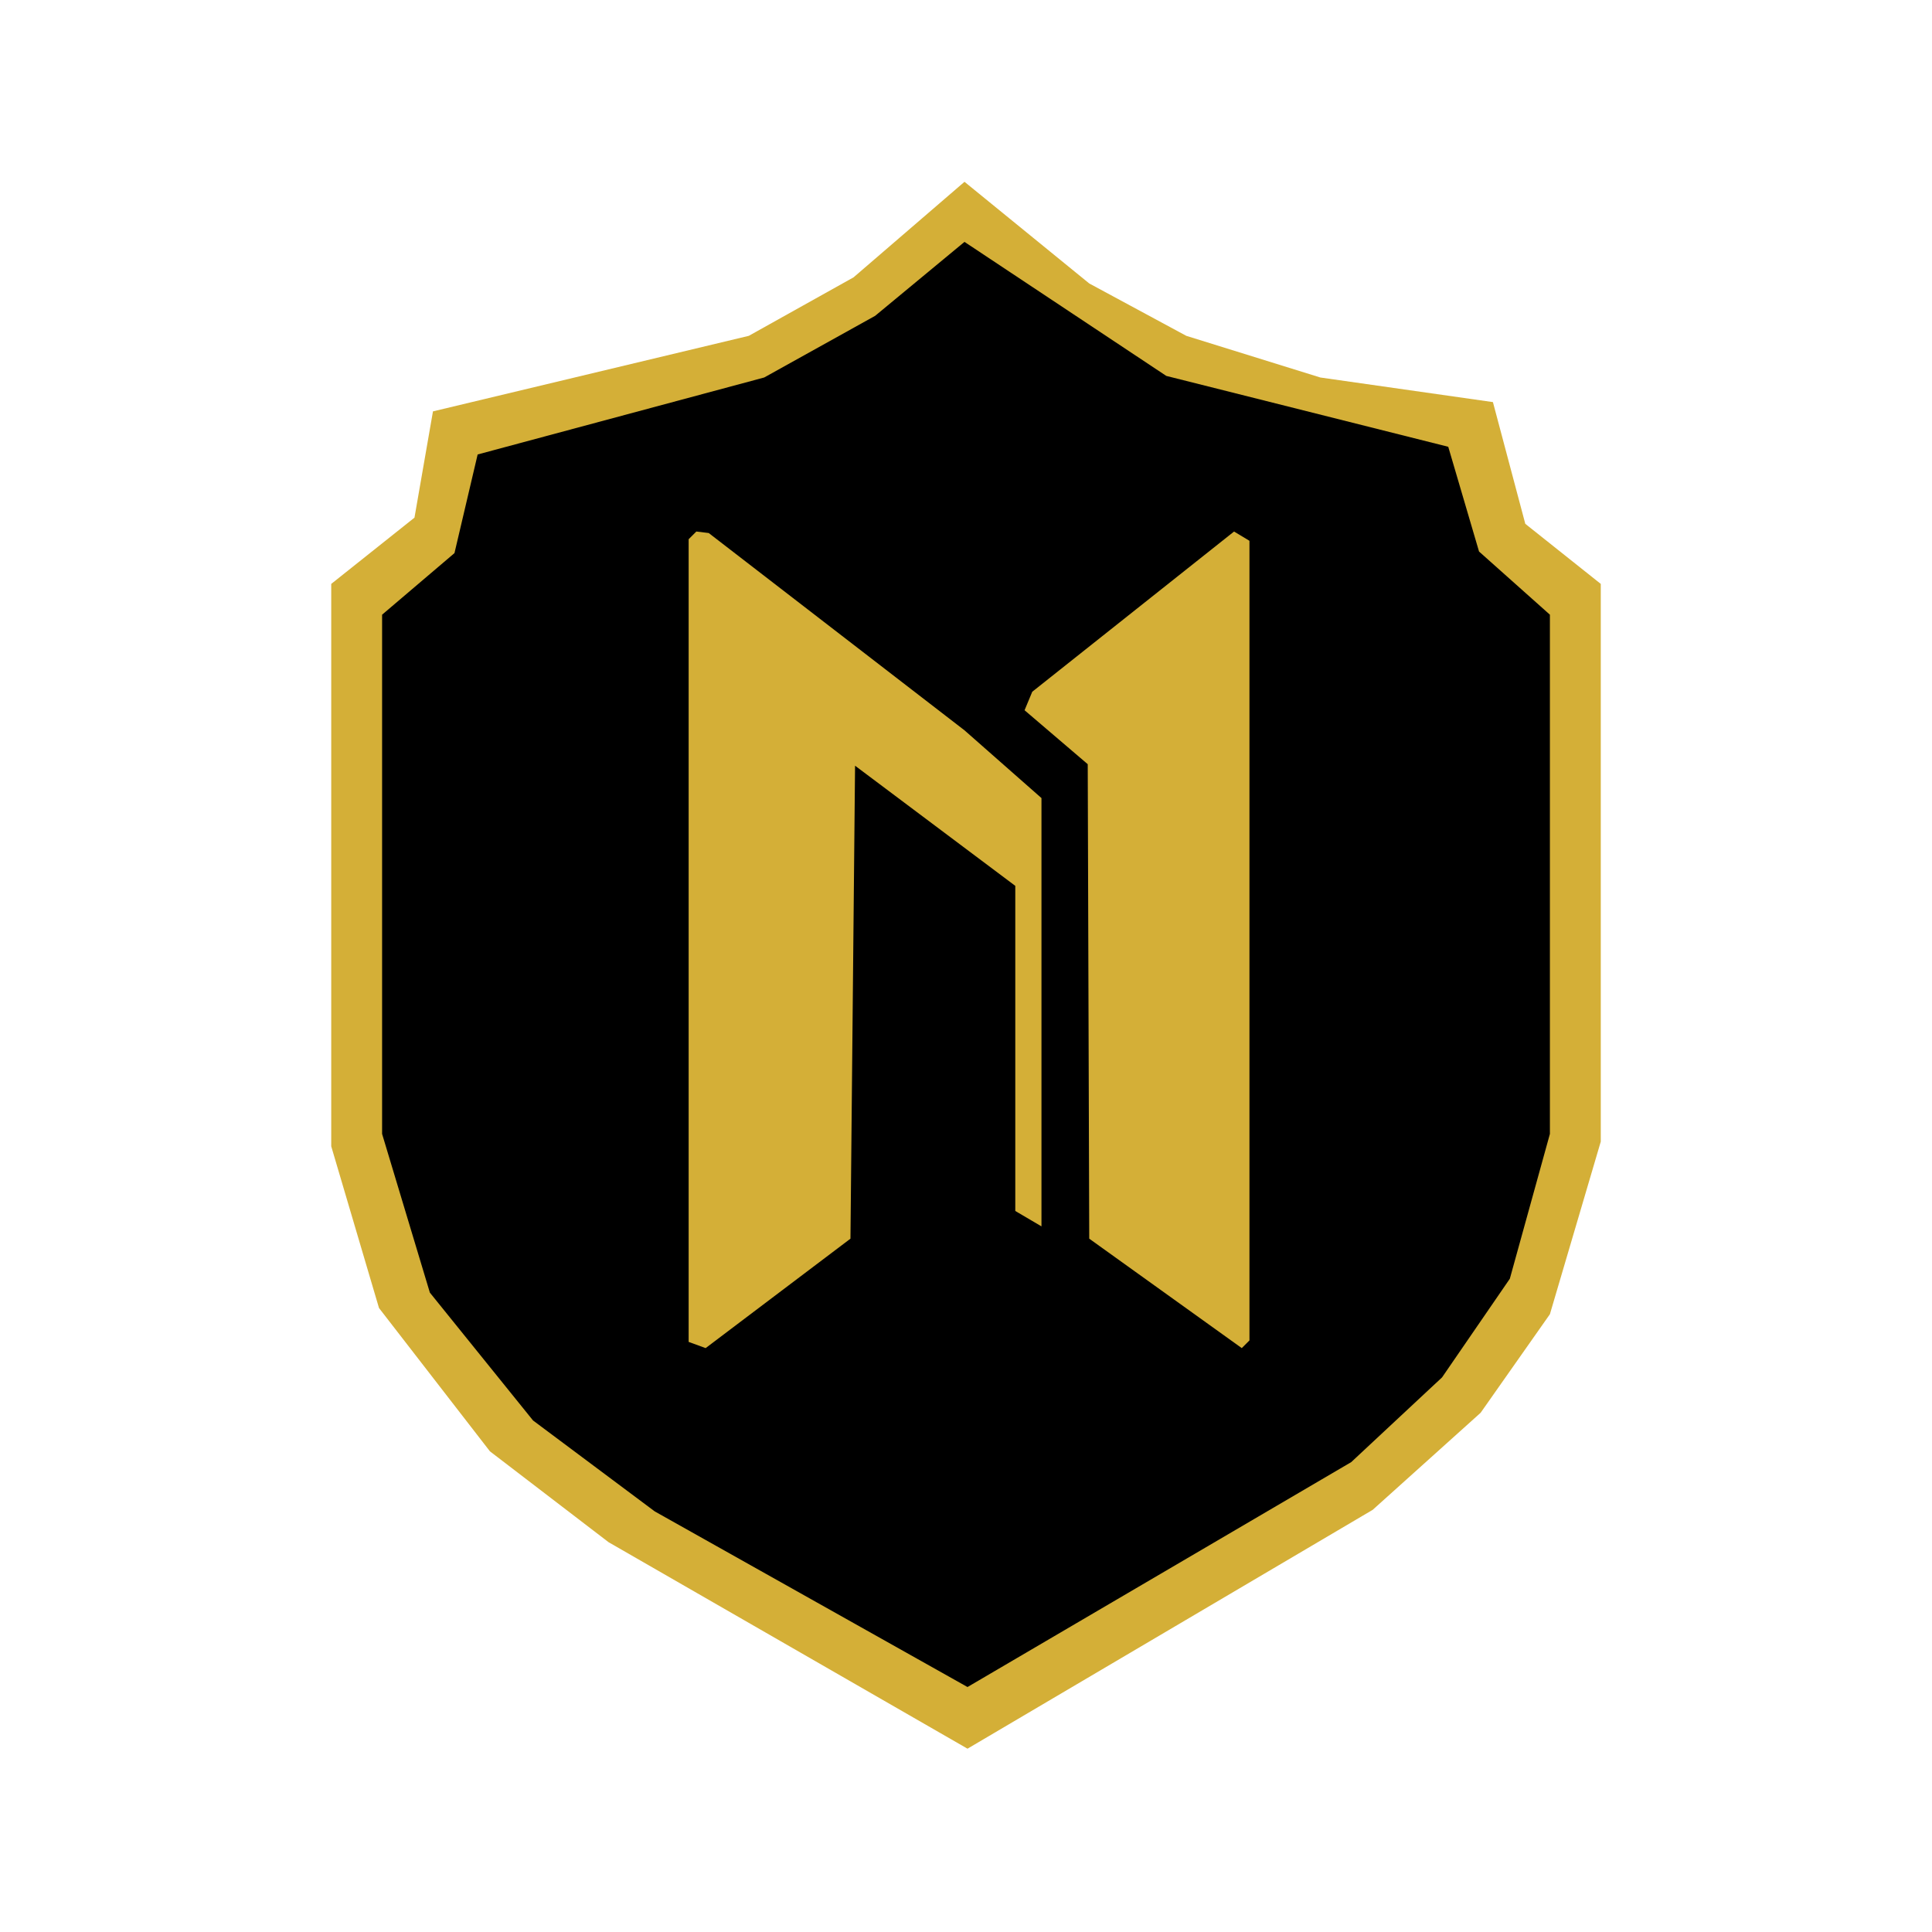
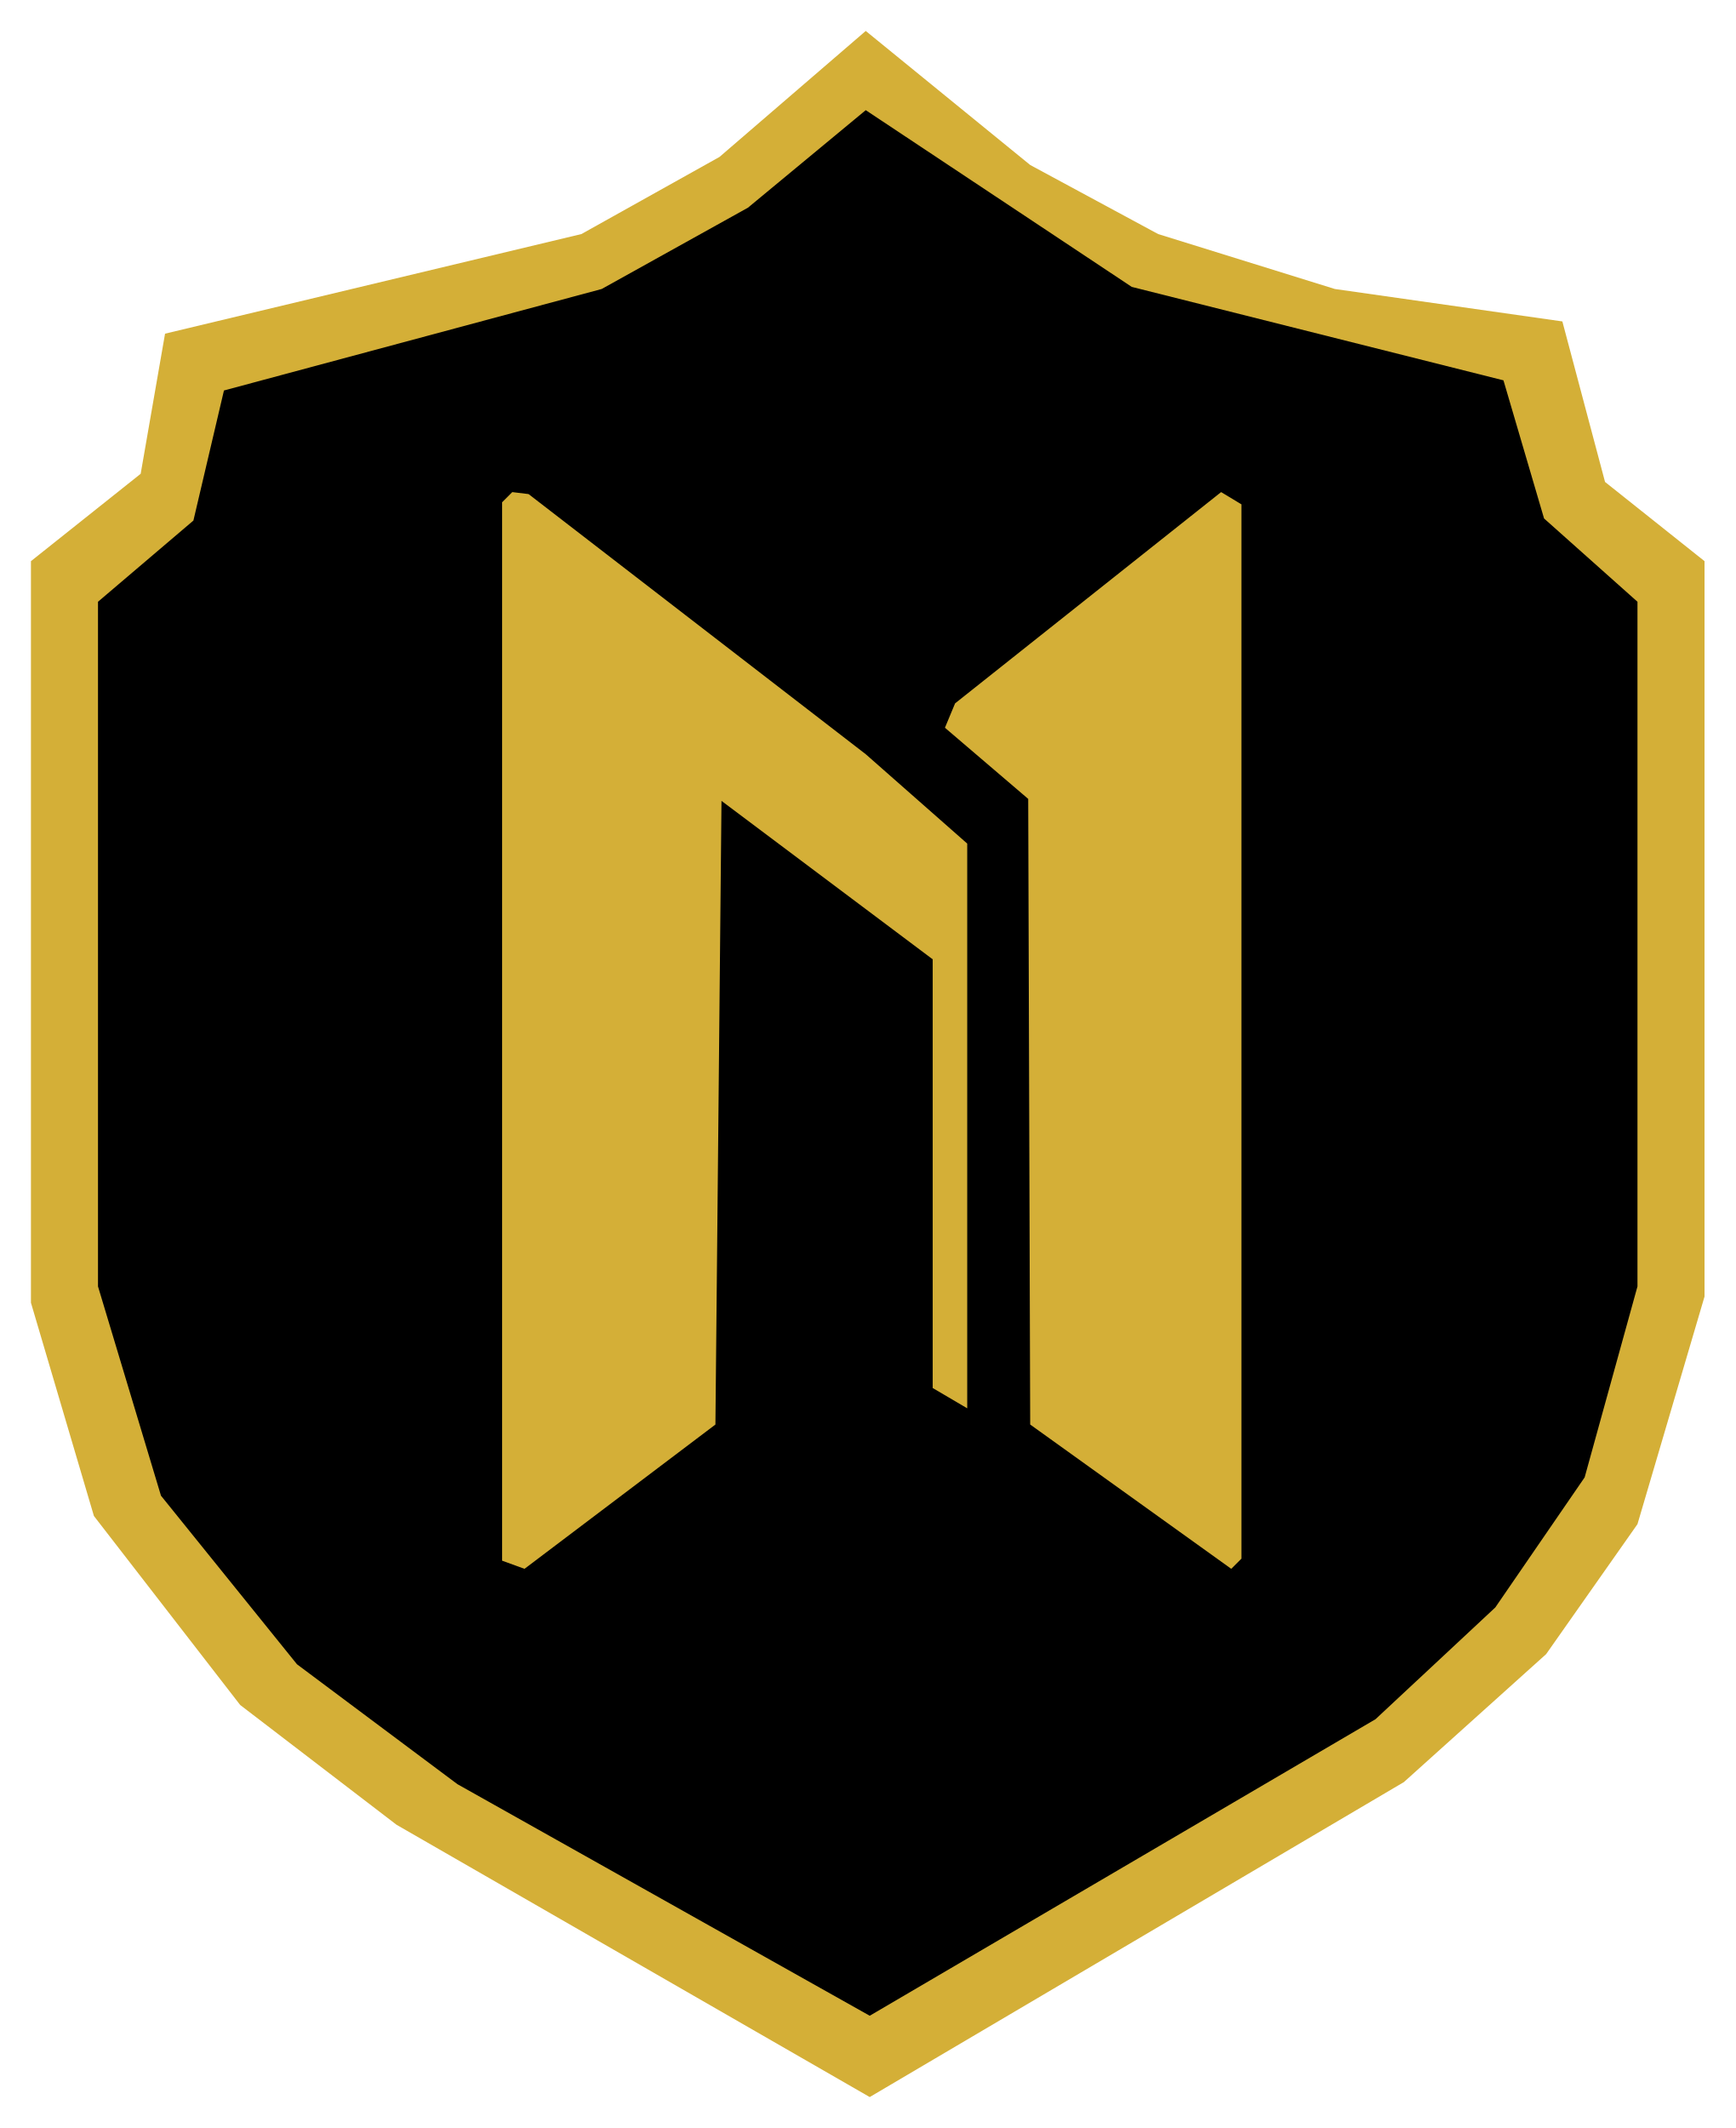
- <svg xmlns="http://www.w3.org/2000/svg" viewBox="0 0 256 256">
+ <svg xmlns="http://www.w3.org/2000/svg" viewBox="40.78 20.98 174.44 213.84">
  <path fill="#D4AF37" d="M 127.80 24.09 L 113.10 36.75 L 99.22 44.50 L 57.37 54.51 L 54.92 68.59 L 43.89 77.37 L 43.89 151.89 L 50.22 173.32 L 64.92 192.31 L 80.64 204.35 L 128.20 231.71 L 181.89 200.06 L 196.19 187.20 L 205.37 174.14 L 212.11 151.27 L 212.11 77.37 L 202.11 69.41 L 197.82 53.28 L 174.95 50.02 L 157.19 44.50 L 144.33 37.56 Z" />
  <path fill="#000000" d="M 127.80 32.05 L 154.54 49.81 L 191.90 59.20 L 195.98 73.08 L 205.37 81.45 L 205.37 150.25 L 200.06 169.44 L 191.08 182.51 L 179.04 193.74 L 128.20 223.54 L 86.76 200.27 L 70.63 188.22 L 56.96 171.28 L 50.63 150.25 L 50.63 81.45 L 60.22 73.29 L 63.29 60.22 L 101.26 50.02 L 115.96 41.85 Z" />
  <path fill="#D4AF37" d="M 163.52 70.43 L 136.78 91.66 L 135.76 94.11 L 144.13 101.26 L 144.33 164.13 L 164.54 178.63 L 165.56 177.61 L 165.56 71.66 Z" />
  <path fill="#D4AF37" d="M 92.27 70.43 L 91.25 71.45 L 91.25 177.81 L 93.50 178.63 L 112.69 164.13 L 113.30 101.46 L 134.53 117.38 L 134.53 160.46 L 138.00 162.50 L 138.00 105.75 L 127.80 96.77 L 93.91 70.63 Z" />
</svg>
